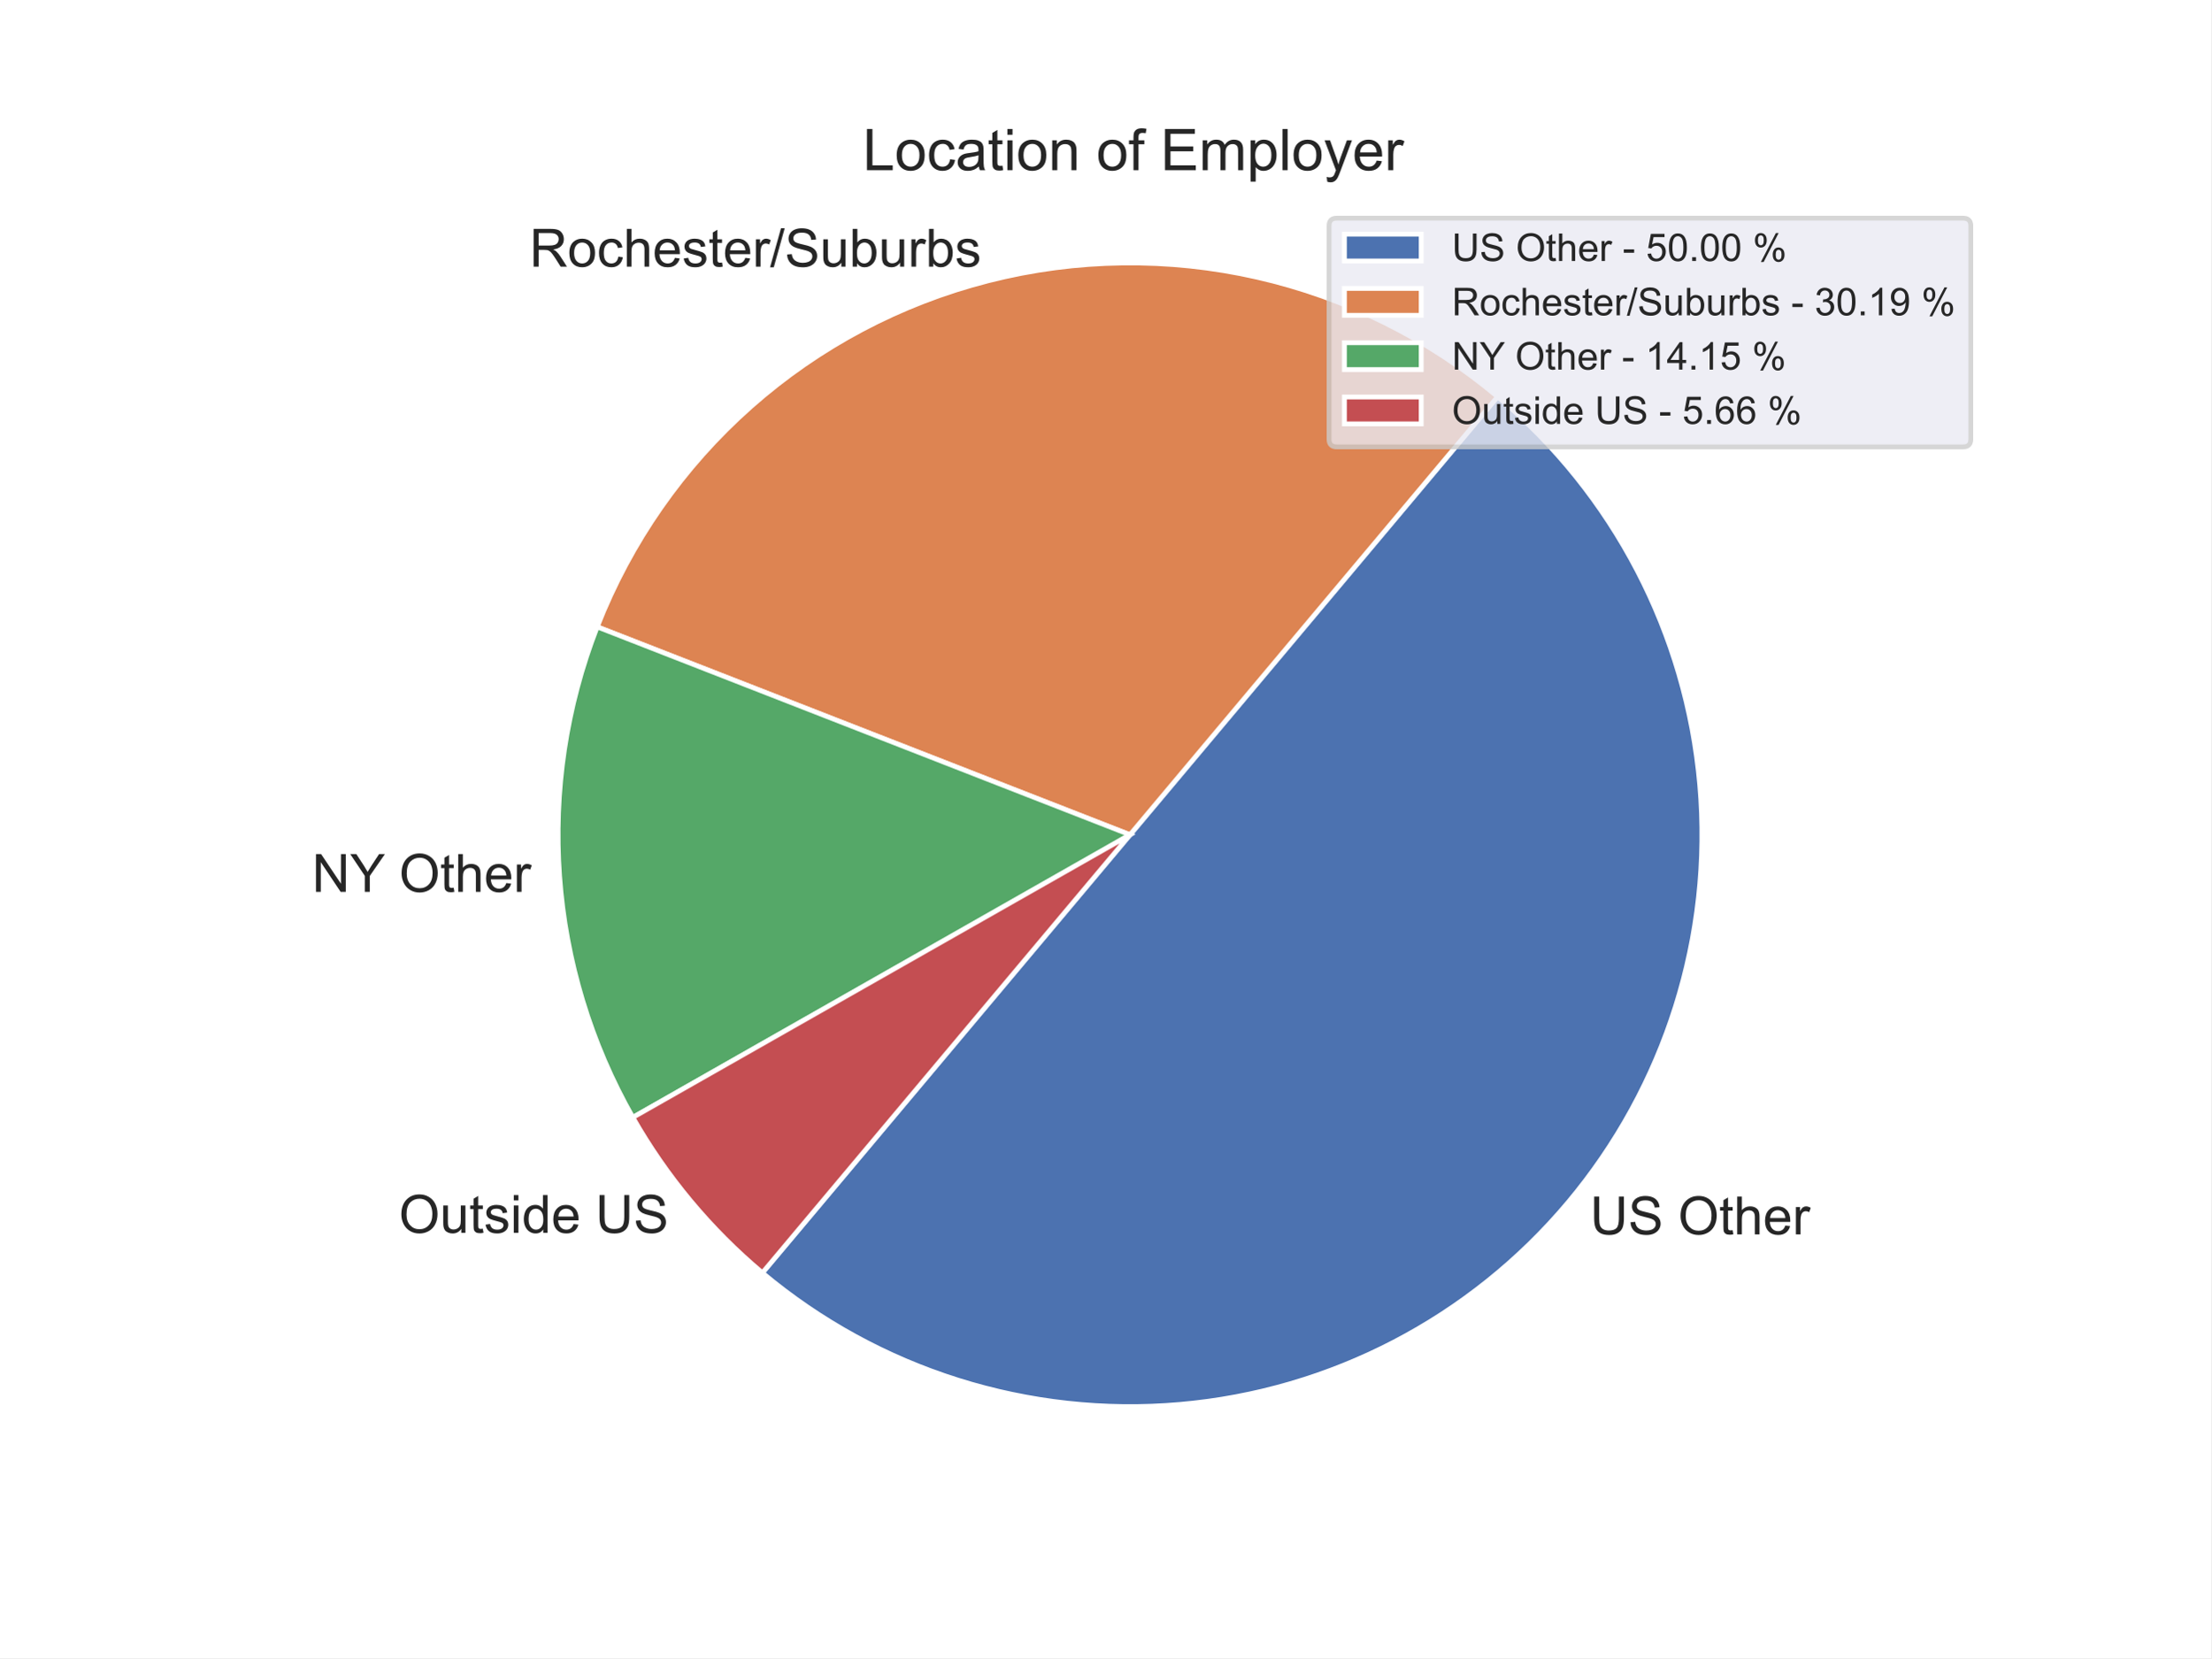
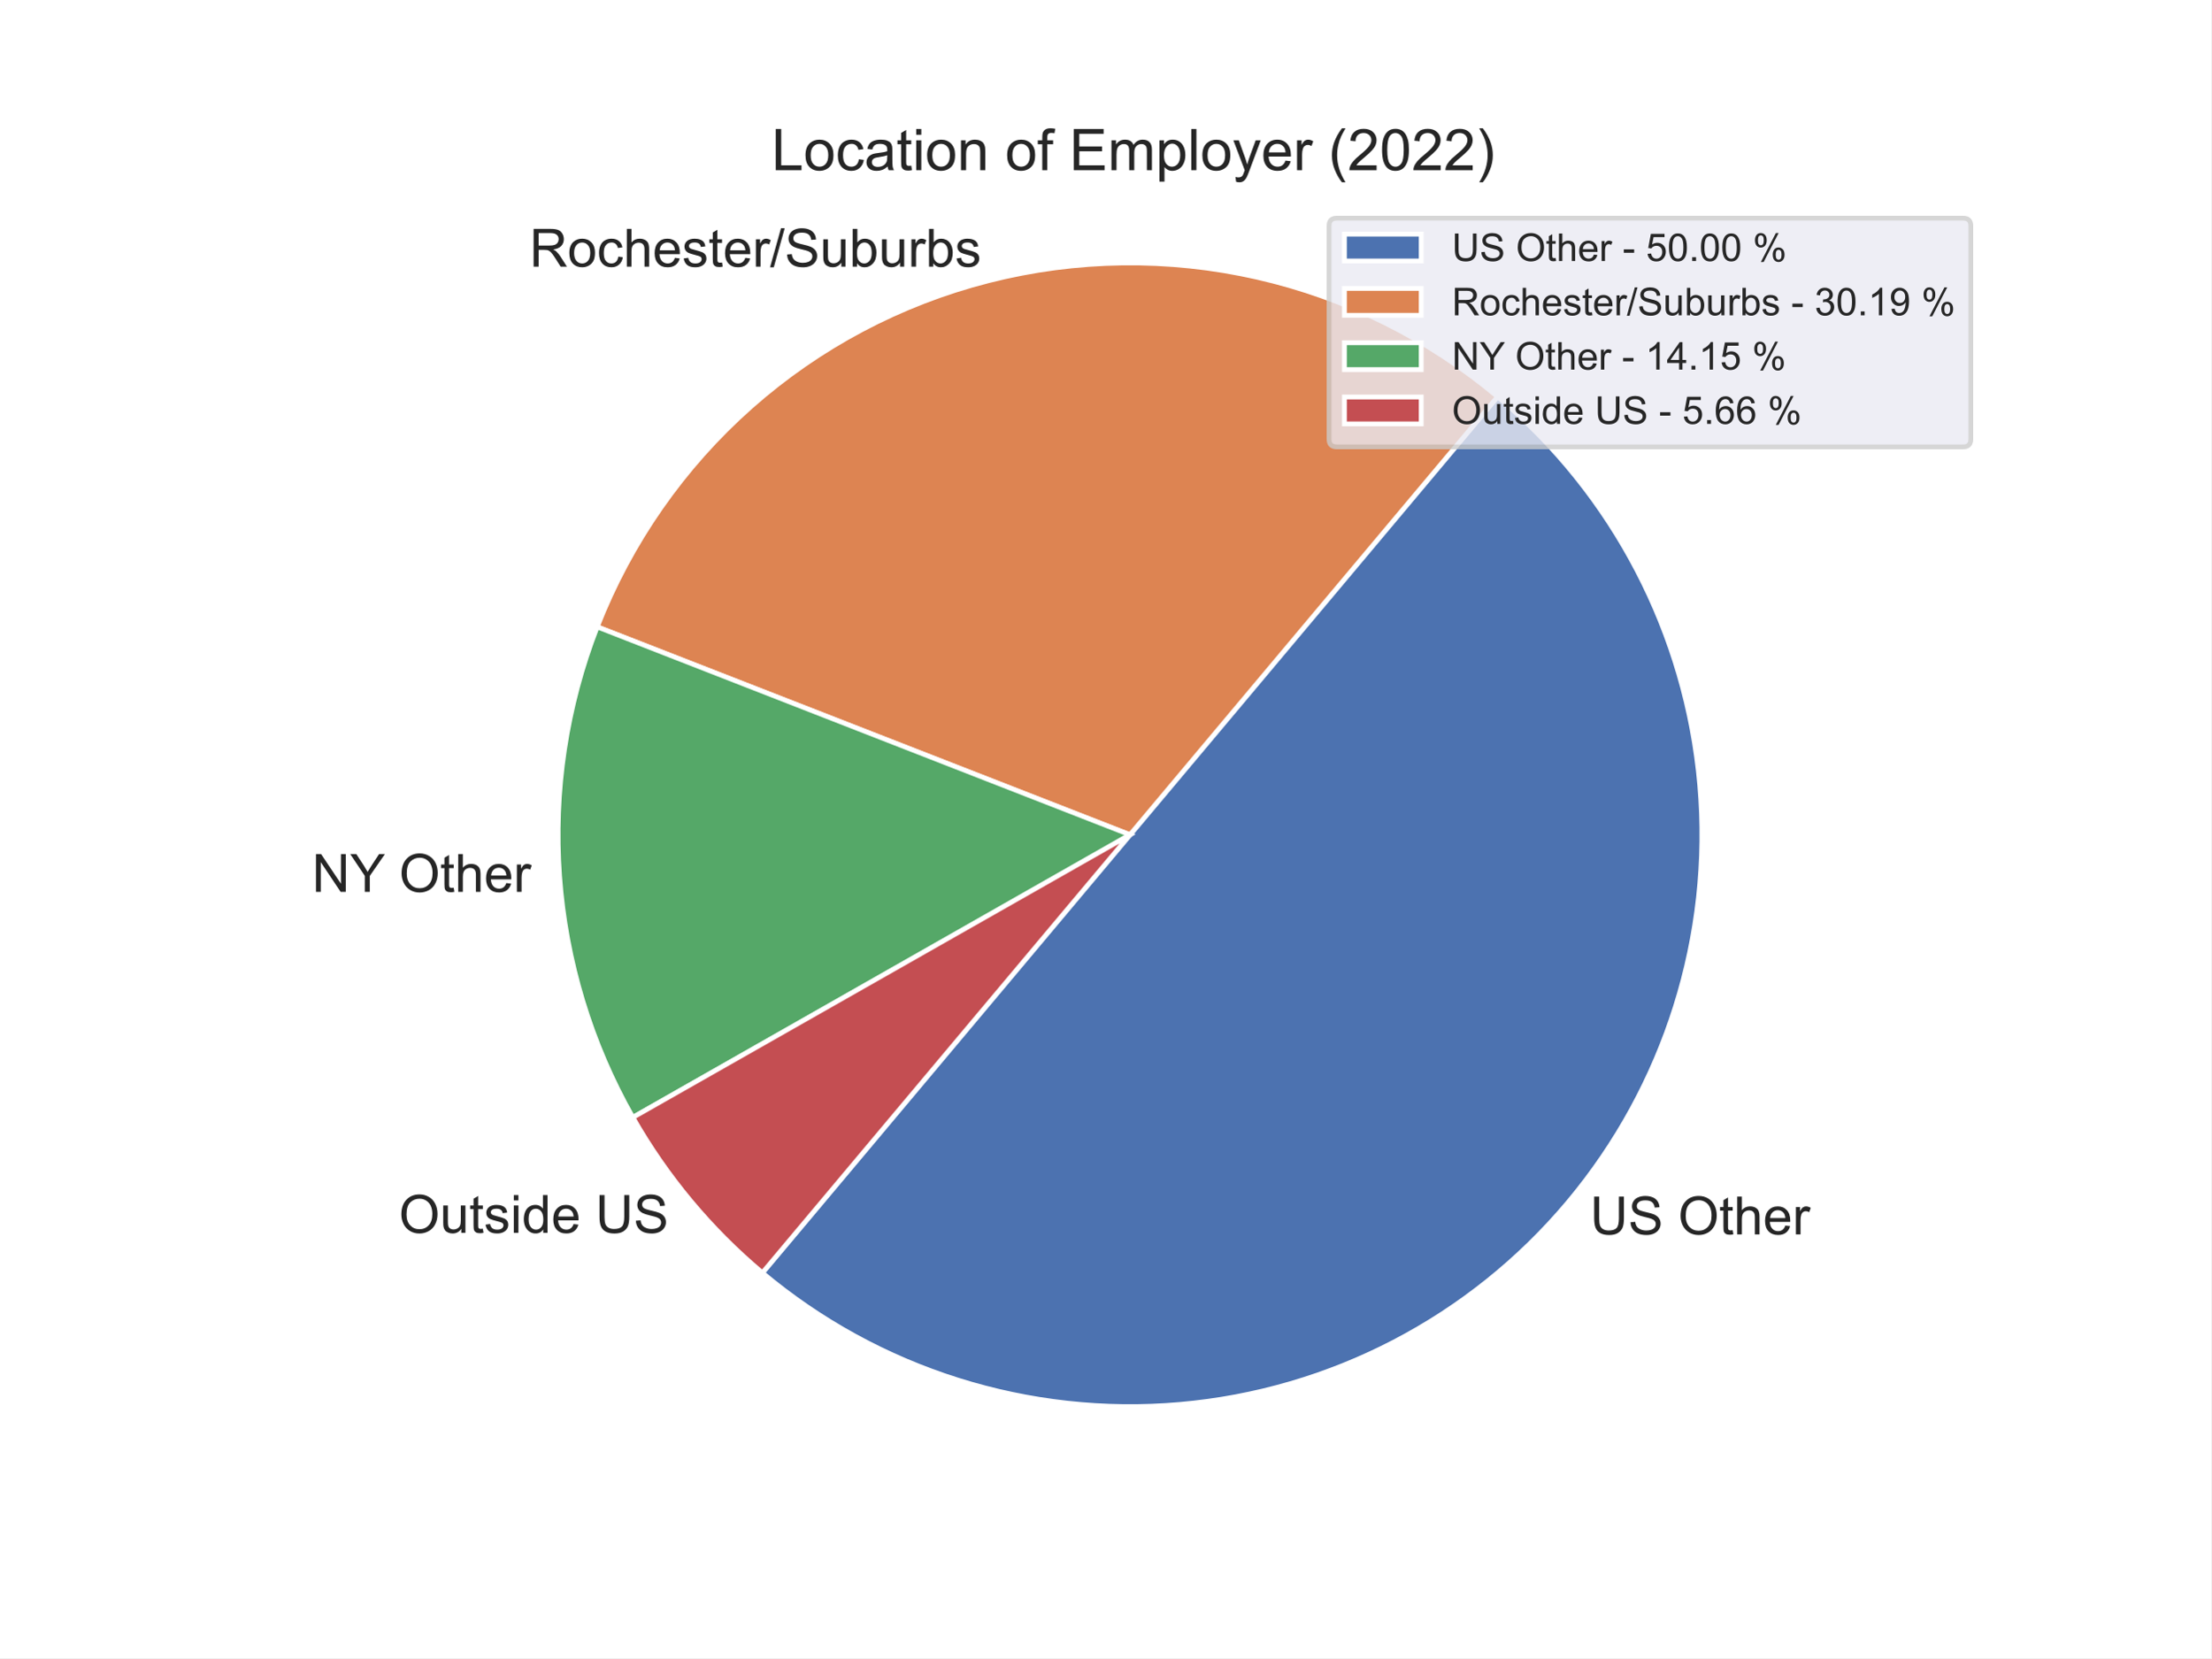
<svg xmlns="http://www.w3.org/2000/svg" xmlns:xlink="http://www.w3.org/1999/xlink" width="460.8pt" height="345.6pt" viewBox="0 0 460.8 345.6" version="1.1">
  <defs>
    <style type="text/css">*{stroke-linejoin: round; stroke-linecap: butt}</style>
  </defs>
  <g id="figure_1">
    <g id="patch_1">
      <path d="M 0 345.6  L 460.8 345.6  L 460.8 0  L 0 0  z " style="fill: #ffffff" />
    </g>
    <g id="axes_1">
      <g id="matplotlib.axis_1" />
      <g id="matplotlib.axis_2" />
      <g id="patch_2">
        <path d="M 158.878 265.301  C 183.085 285.613 214.404 295.488 245.884 292.734  C 277.364 289.98 306.492 274.817 326.805 250.609  C 347.117 226.402 356.992 195.083 354.238 163.603  C 351.484 132.122 336.32 102.994 312.113 82.682  L 235.495 173.991  L 158.878 265.301  z " style="fill: #4c72b0; stroke: #ffffff; stroke-linejoin: miter" />
      </g>
      <g id="patch_3">
        <path d="M 312.113 82.682  C 297.613 70.515 280.42 61.975 261.964 57.771  C 243.508 53.568 224.313 53.821 205.974 58.509  C 187.635 63.197 170.674 72.187 156.499 84.732  C 142.324 97.277 131.339 113.02 124.457 130.653  L 235.495 173.991  L 312.113 82.682  z " style="fill: #dd8452; stroke: #ffffff; stroke-linejoin: miter" />
      </g>
      <g id="patch_4">
        <path d="M 124.457 130.653  C 118.009 147.175 115.328 164.93 116.612 182.619  C 117.896 200.309 123.112 217.49 131.878 232.908  L 235.495 173.991  L 124.457 130.653  z " style="fill: #55a868; stroke: #ffffff; stroke-linejoin: miter" />
      </g>
      <g id="patch_5">
        <path d="M 131.878 232.908  C 135.373 239.054 139.407 244.877 143.934 250.308  C 148.461 255.739 153.462 260.756 158.878 265.301  L 235.495 173.991  L 131.878 232.908  z " style="fill: #c44e52; stroke: #ffffff; stroke-linejoin: miter" />
      </g>
      <g id="text_1">
        <g style="fill: #262626" transform="translate(331.3702 257.2837)scale(0.11 -0.11)">
          <defs>
            <path id="ArialMT-55" d="M 3500 4581  L 4106 4581  L 4106 1934  Q 4106 1244 3950 837  Q 3794 431 3386 176  Q 2978 -78 2316 -78  Q 1672 -78 1262 144  Q 853 366 678 786  Q 503 1206 503 1934  L 503 4581  L 1109 4581  L 1109 1938  Q 1109 1341 1220 1058  Q 1331 775 1601 622  Q 1872 469 2263 469  Q 2931 469 3215 772  Q 3500 1075 3500 1938  L 3500 4581  z " transform="scale(0.015625)" />
            <path id="ArialMT-53" d="M 288 1472  L 859 1522  Q 900 1178 1048 958  Q 1197 738 1509 602  Q 1822 466 2213 466  Q 2559 466 2825 569  Q 3091 672 3220 851  Q 3350 1031 3350 1244  Q 3350 1459 3225 1620  Q 3100 1781 2813 1891  Q 2628 1963 1997 2114  Q 1366 2266 1113 2400  Q 784 2572 623 2826  Q 463 3081 463 3397  Q 463 3744 659 4045  Q 856 4347 1234 4503  Q 1613 4659 2075 4659  Q 2584 4659 2973 4495  Q 3363 4331 3572 4012  Q 3781 3694 3797 3291  L 3216 3247  Q 3169 3681 2898 3903  Q 2628 4125 2100 4125  Q 1550 4125 1298 3923  Q 1047 3722 1047 3438  Q 1047 3191 1225 3031  Q 1400 2872 2139 2705  Q 2878 2538 3153 2413  Q 3553 2228 3743 1945  Q 3934 1663 3934 1294  Q 3934 928 3725 604  Q 3516 281 3123 101  Q 2731 -78 2241 -78  Q 1619 -78 1198 103  Q 778 284 539 648  Q 300 1013 288 1472  z " transform="scale(0.015625)" />
            <path id="ArialMT-20" transform="scale(0.015625)" />
            <path id="ArialMT-4f" d="M 309 2231  Q 309 3372 921 4017  Q 1534 4663 2503 4663  Q 3138 4663 3647 4359  Q 4156 4056 4423 3514  Q 4691 2972 4691 2284  Q 4691 1588 4409 1038  Q 4128 488 3612 205  Q 3097 -78 2500 -78  Q 1853 -78 1343 234  Q 834 547 571 1087  Q 309 1628 309 2231  z M 934 2222  Q 934 1394 1379 917  Q 1825 441 2497 441  Q 3181 441 3623 922  Q 4066 1403 4066 2288  Q 4066 2847 3877 3264  Q 3688 3681 3323 3911  Q 2959 4141 2506 4141  Q 1863 4141 1398 3698  Q 934 3256 934 2222  z " transform="scale(0.015625)" />
            <path id="ArialMT-74" d="M 1650 503  L 1731 6  Q 1494 -44 1306 -44  Q 1000 -44 831 53  Q 663 150 594 308  Q 525 466 525 972  L 525 2881  L 113 2881  L 113 3319  L 525 3319  L 525 4141  L 1084 4478  L 1084 3319  L 1650 3319  L 1650 2881  L 1084 2881  L 1084 941  Q 1084 700 1114 631  Q 1144 563 1211 522  Q 1278 481 1403 481  Q 1497 481 1650 503  z " transform="scale(0.015625)" />
            <path id="ArialMT-68" d="M 422 0  L 422 4581  L 984 4581  L 984 2938  Q 1378 3394 1978 3394  Q 2347 3394 2619 3248  Q 2891 3103 3008 2847  Q 3125 2591 3125 2103  L 3125 0  L 2563 0  L 2563 2103  Q 2563 2525 2380 2717  Q 2197 2909 1863 2909  Q 1613 2909 1392 2779  Q 1172 2650 1078 2428  Q 984 2206 984 1816  L 984 0  L 422 0  z " transform="scale(0.015625)" />
            <path id="ArialMT-65" d="M 2694 1069  L 3275 997  Q 3138 488 2766 206  Q 2394 -75 1816 -75  Q 1088 -75 661 373  Q 234 822 234 1631  Q 234 2469 665 2931  Q 1097 3394 1784 3394  Q 2450 3394 2872 2941  Q 3294 2488 3294 1666  Q 3294 1616 3291 1516  L 816 1516  Q 847 969 1125 678  Q 1403 388 1819 388  Q 2128 388 2347 550  Q 2566 713 2694 1069  z M 847 1978  L 2700 1978  Q 2663 2397 2488 2606  Q 2219 2931 1791 2931  Q 1403 2931 1139 2672  Q 875 2413 847 1978  z " transform="scale(0.015625)" />
            <path id="ArialMT-72" d="M 416 0  L 416 3319  L 922 3319  L 922 2816  Q 1116 3169 1280 3281  Q 1444 3394 1641 3394  Q 1925 3394 2219 3213  L 2025 2691  Q 1819 2813 1613 2813  Q 1428 2813 1281 2702  Q 1134 2591 1072 2394  Q 978 2094 978 1738  L 978 0  L 416 0  z " transform="scale(0.015625)" />
          </defs>
          <use xlink:href="#ArialMT-55" />
          <use xlink:href="#ArialMT-53" x="72.217" />
          <use xlink:href="#ArialMT-20" x="138.916" />
          <use xlink:href="#ArialMT-4f" x="166.699" />
          <use xlink:href="#ArialMT-74" x="244.482" />
          <use xlink:href="#ArialMT-68" x="272.266" />
          <use xlink:href="#ArialMT-65" x="327.881" />
          <use xlink:href="#ArialMT-72" x="383.496" />
        </g>
      </g>
      <g id="text_2">
        <g style="fill: #262626" transform="translate(110.3432 55.57849)scale(0.11 -0.11)">
          <defs>
            <path id="ArialMT-52" d="M 503 0  L 503 4581  L 2534 4581  Q 3147 4581 3465 4457  Q 3784 4334 3975 4021  Q 4166 3709 4166 3331  Q 4166 2844 3850 2509  Q 3534 2175 2875 2084  Q 3116 1969 3241 1856  Q 3506 1613 3744 1247  L 4541 0  L 3778 0  L 3172 953  Q 2906 1366 2734 1584  Q 2563 1803 2427 1890  Q 2291 1978 2150 2013  Q 2047 2034 1813 2034  L 1109 2034  L 1109 0  L 503 0  z M 1109 2559  L 2413 2559  Q 2828 2559 3062 2645  Q 3297 2731 3419 2920  Q 3541 3109 3541 3331  Q 3541 3656 3305 3865  Q 3069 4075 2559 4075  L 1109 4075  L 1109 2559  z " transform="scale(0.015625)" />
            <path id="ArialMT-6f" d="M 213 1659  Q 213 2581 725 3025  Q 1153 3394 1769 3394  Q 2453 3394 2887 2945  Q 3322 2497 3322 1706  Q 3322 1066 3130 698  Q 2938 331 2570 128  Q 2203 -75 1769 -75  Q 1072 -75 642 372  Q 213 819 213 1659  z M 791 1659  Q 791 1022 1069 705  Q 1347 388 1769 388  Q 2188 388 2466 706  Q 2744 1025 2744 1678  Q 2744 2294 2464 2611  Q 2184 2928 1769 2928  Q 1347 2928 1069 2612  Q 791 2297 791 1659  z " transform="scale(0.015625)" />
            <path id="ArialMT-63" d="M 2588 1216  L 3141 1144  Q 3050 572 2676 248  Q 2303 -75 1759 -75  Q 1078 -75 664 370  Q 250 816 250 1647  Q 250 2184 428 2587  Q 606 2991 970 3192  Q 1334 3394 1763 3394  Q 2303 3394 2647 3120  Q 2991 2847 3088 2344  L 2541 2259  Q 2463 2594 2264 2762  Q 2066 2931 1784 2931  Q 1359 2931 1093 2626  Q 828 2322 828 1663  Q 828 994 1084 691  Q 1341 388 1753 388  Q 2084 388 2306 591  Q 2528 794 2588 1216  z " transform="scale(0.015625)" />
            <path id="ArialMT-73" d="M 197 991  L 753 1078  Q 800 744 1014 566  Q 1228 388 1613 388  Q 2000 388 2187 545  Q 2375 703 2375 916  Q 2375 1106 2209 1216  Q 2094 1291 1634 1406  Q 1016 1563 777 1677  Q 538 1791 414 1992  Q 291 2194 291 2438  Q 291 2659 392 2848  Q 494 3038 669 3163  Q 800 3259 1026 3326  Q 1253 3394 1513 3394  Q 1903 3394 2198 3281  Q 2494 3169 2634 2976  Q 2775 2784 2828 2463  L 2278 2388  Q 2241 2644 2061 2787  Q 1881 2931 1553 2931  Q 1166 2931 1000 2803  Q 834 2675 834 2503  Q 834 2394 903 2306  Q 972 2216 1119 2156  Q 1203 2125 1616 2013  Q 2213 1853 2448 1751  Q 2684 1650 2818 1456  Q 2953 1263 2953 975  Q 2953 694 2789 445  Q 2625 197 2315 61  Q 2006 -75 1616 -75  Q 969 -75 630 194  Q 291 463 197 991  z " transform="scale(0.015625)" />
            <path id="ArialMT-2f" d="M 0 -78  L 1328 4659  L 1778 4659  L 453 -78  L 0 -78  z " transform="scale(0.015625)" />
            <path id="ArialMT-75" d="M 2597 0  L 2597 488  Q 2209 -75 1544 -75  Q 1250 -75 995 37  Q 741 150 617 320  Q 494 491 444 738  Q 409 903 409 1263  L 409 3319  L 972 3319  L 972 1478  Q 972 1038 1006 884  Q 1059 663 1231 536  Q 1403 409 1656 409  Q 1909 409 2131 539  Q 2353 669 2445 892  Q 2538 1116 2538 1541  L 2538 3319  L 3100 3319  L 3100 0  L 2597 0  z " transform="scale(0.015625)" />
            <path id="ArialMT-62" d="M 941 0  L 419 0  L 419 4581  L 981 4581  L 981 2947  Q 1338 3394 1891 3394  Q 2197 3394 2470 3270  Q 2744 3147 2920 2923  Q 3097 2700 3197 2384  Q 3297 2069 3297 1709  Q 3297 856 2875 390  Q 2453 -75 1863 -75  Q 1275 -75 941 416  L 941 0  z M 934 1684  Q 934 1088 1097 822  Q 1363 388 1816 388  Q 2184 388 2453 708  Q 2722 1028 2722 1663  Q 2722 2313 2464 2622  Q 2206 2931 1841 2931  Q 1472 2931 1203 2611  Q 934 2291 934 1684  z " transform="scale(0.015625)" />
          </defs>
          <use xlink:href="#ArialMT-52" />
          <use xlink:href="#ArialMT-6f" x="72.217" />
          <use xlink:href="#ArialMT-63" x="127.832" />
          <use xlink:href="#ArialMT-68" x="177.832" />
          <use xlink:href="#ArialMT-65" x="233.447" />
          <use xlink:href="#ArialMT-73" x="289.062" />
          <use xlink:href="#ArialMT-74" x="339.062" />
          <use xlink:href="#ArialMT-65" x="366.846" />
          <use xlink:href="#ArialMT-72" x="422.461" />
          <use xlink:href="#ArialMT-2f" x="455.762" />
          <use xlink:href="#ArialMT-53" x="483.545" />
          <use xlink:href="#ArialMT-75" x="550.244" />
          <use xlink:href="#ArialMT-62" x="605.859" />
          <use xlink:href="#ArialMT-75" x="661.475" />
          <use xlink:href="#ArialMT-72" x="717.09" />
          <use xlink:href="#ArialMT-62" x="750.391" />
          <use xlink:href="#ArialMT-73" x="806.006" />
        </g>
      </g>
      <g id="text_3">
        <g style="fill: #262626" transform="translate(65.01431 185.8944)scale(0.11 -0.11)">
          <defs>
            <path id="ArialMT-4e" d="M 488 0  L 488 4581  L 1109 4581  L 3516 984  L 3516 4581  L 4097 4581  L 4097 0  L 3475 0  L 1069 3600  L 1069 0  L 488 0  z " transform="scale(0.015625)" />
            <path id="ArialMT-59" d="M 1784 0  L 1784 1941  L 19 4581  L 756 4581  L 1659 3200  Q 1909 2813 2125 2425  Q 2331 2784 2625 3234  L 3513 4581  L 4219 4581  L 2391 1941  L 2391 0  L 1784 0  z " transform="scale(0.015625)" />
          </defs>
          <use xlink:href="#ArialMT-4e" />
          <use xlink:href="#ArialMT-59" x="72.217" />
          <use xlink:href="#ArialMT-20" x="137.166" />
          <use xlink:href="#ArialMT-4f" x="164.949" />
          <use xlink:href="#ArialMT-74" x="242.732" />
          <use xlink:href="#ArialMT-68" x="270.516" />
          <use xlink:href="#ArialMT-65" x="326.131" />
          <use xlink:href="#ArialMT-72" x="381.746" />
        </g>
      </g>
      <g id="text_4">
        <g style="fill: #262626" transform="translate(83.11156 256.9675)scale(0.11 -0.11)">
          <defs>
            <path id="ArialMT-69" d="M 425 3934  L 425 4581  L 988 4581  L 988 3934  L 425 3934  z M 425 0  L 425 3319  L 988 3319  L 988 0  L 425 0  z " transform="scale(0.015625)" />
            <path id="ArialMT-64" d="M 2575 0  L 2575 419  Q 2259 -75 1647 -75  Q 1250 -75 917 144  Q 584 363 401 755  Q 219 1147 219 1656  Q 219 2153 384 2558  Q 550 2963 881 3178  Q 1213 3394 1622 3394  Q 1922 3394 2156 3267  Q 2391 3141 2538 2938  L 2538 4581  L 3097 4581  L 3097 0  L 2575 0  z M 797 1656  Q 797 1019 1065 703  Q 1334 388 1700 388  Q 2069 388 2326 689  Q 2584 991 2584 1609  Q 2584 2291 2321 2609  Q 2059 2928 1675 2928  Q 1300 2928 1048 2622  Q 797 2316 797 1656  z " transform="scale(0.015625)" />
          </defs>
          <use xlink:href="#ArialMT-4f" />
          <use xlink:href="#ArialMT-75" x="77.783" />
          <use xlink:href="#ArialMT-74" x="133.398" />
          <use xlink:href="#ArialMT-73" x="161.182" />
          <use xlink:href="#ArialMT-69" x="211.182" />
          <use xlink:href="#ArialMT-64" x="233.398" />
          <use xlink:href="#ArialMT-65" x="289.014" />
          <use xlink:href="#ArialMT-20" x="344.629" />
          <use xlink:href="#ArialMT-55" x="372.412" />
          <use xlink:href="#ArialMT-53" x="444.629" />
        </g>
      </g>
      <g id="text_5">
-         <g style="fill: #262626" transform="translate(179.7994 35.472)scale(0.12 -0.12)">
+         <g style="fill: #262626" transform="translate(160.7906 35.472)scale(0.12 -0.12)">
          <defs>
            <path id="ArialMT-4c" d="M 469 0  L 469 4581  L 1075 4581  L 1075 541  L 3331 541  L 3331 0  L 469 0  z " transform="scale(0.015625)" />
            <path id="ArialMT-61" d="M 2588 409  Q 2275 144 1986 34  Q 1697 -75 1366 -75  Q 819 -75 525 192  Q 231 459 231 875  Q 231 1119 342 1320  Q 453 1522 633 1644  Q 813 1766 1038 1828  Q 1203 1872 1538 1913  Q 2219 1994 2541 2106  Q 2544 2222 2544 2253  Q 2544 2597 2384 2738  Q 2169 2928 1744 2928  Q 1347 2928 1158 2789  Q 969 2650 878 2297  L 328 2372  Q 403 2725 575 2942  Q 747 3159 1072 3276  Q 1397 3394 1825 3394  Q 2250 3394 2515 3294  Q 2781 3194 2906 3042  Q 3031 2891 3081 2659  Q 3109 2516 3109 2141  L 3109 1391  Q 3109 606 3145 398  Q 3181 191 3288 0  L 2700 0  Q 2613 175 2588 409  z M 2541 1666  Q 2234 1541 1622 1453  Q 1275 1403 1131 1340  Q 988 1278 909 1158  Q 831 1038 831 891  Q 831 666 1001 516  Q 1172 366 1500 366  Q 1825 366 2078 508  Q 2331 650 2450 897  Q 2541 1088 2541 1459  L 2541 1666  z " transform="scale(0.015625)" />
            <path id="ArialMT-6e" d="M 422 0  L 422 3319  L 928 3319  L 928 2847  Q 1294 3394 1984 3394  Q 2284 3394 2536 3286  Q 2788 3178 2913 3003  Q 3038 2828 3088 2588  Q 3119 2431 3119 2041  L 3119 0  L 2556 0  L 2556 2019  Q 2556 2363 2490 2533  Q 2425 2703 2258 2804  Q 2091 2906 1866 2906  Q 1506 2906 1245 2678  Q 984 2450 984 1813  L 984 0  L 422 0  z " transform="scale(0.015625)" />
            <path id="ArialMT-66" d="M 556 0  L 556 2881  L 59 2881  L 59 3319  L 556 3319  L 556 3672  Q 556 4006 616 4169  Q 697 4388 901 4523  Q 1106 4659 1475 4659  Q 1713 4659 2000 4603  L 1916 4113  Q 1741 4144 1584 4144  Q 1328 4144 1222 4034  Q 1116 3925 1116 3625  L 1116 3319  L 1763 3319  L 1763 2881  L 1116 2881  L 1116 0  L 556 0  z " transform="scale(0.015625)" />
            <path id="ArialMT-45" d="M 506 0  L 506 4581  L 3819 4581  L 3819 4041  L 1113 4041  L 1113 2638  L 3647 2638  L 3647 2100  L 1113 2100  L 1113 541  L 3925 541  L 3925 0  L 506 0  z " transform="scale(0.015625)" />
            <path id="ArialMT-6d" d="M 422 0  L 422 3319  L 925 3319  L 925 2853  Q 1081 3097 1340 3245  Q 1600 3394 1931 3394  Q 2300 3394 2536 3241  Q 2772 3088 2869 2813  Q 3263 3394 3894 3394  Q 4388 3394 4653 3120  Q 4919 2847 4919 2278  L 4919 0  L 4359 0  L 4359 2091  Q 4359 2428 4304 2576  Q 4250 2725 4106 2815  Q 3963 2906 3769 2906  Q 3419 2906 3187 2673  Q 2956 2441 2956 1928  L 2956 0  L 2394 0  L 2394 2156  Q 2394 2531 2256 2718  Q 2119 2906 1806 2906  Q 1569 2906 1367 2781  Q 1166 2656 1075 2415  Q 984 2175 984 1722  L 984 0  L 422 0  z " transform="scale(0.015625)" />
            <path id="ArialMT-70" d="M 422 -1272  L 422 3319  L 934 3319  L 934 2888  Q 1116 3141 1344 3267  Q 1572 3394 1897 3394  Q 2322 3394 2647 3175  Q 2972 2956 3137 2557  Q 3303 2159 3303 1684  Q 3303 1175 3120 767  Q 2938 359 2589 142  Q 2241 -75 1856 -75  Q 1575 -75 1351 44  Q 1128 163 984 344  L 984 -1272  L 422 -1272  z M 931 1641  Q 931 1000 1190 694  Q 1450 388 1819 388  Q 2194 388 2461 705  Q 2728 1022 2728 1688  Q 2728 2322 2467 2637  Q 2206 2953 1844 2953  Q 1484 2953 1207 2617  Q 931 2281 931 1641  z " transform="scale(0.015625)" />
            <path id="ArialMT-6c" d="M 409 0  L 409 4581  L 972 4581  L 972 0  L 409 0  z " transform="scale(0.015625)" />
            <path id="ArialMT-79" d="M 397 -1278  L 334 -750  Q 519 -800 656 -800  Q 844 -800 956 -737  Q 1069 -675 1141 -563  Q 1194 -478 1313 -144  Q 1328 -97 1363 -6  L 103 3319  L 709 3319  L 1400 1397  Q 1534 1031 1641 628  Q 1738 1016 1872 1384  L 2581 3319  L 3144 3319  L 1881 -56  Q 1678 -603 1566 -809  Q 1416 -1088 1222 -1217  Q 1028 -1347 759 -1347  Q 597 -1347 397 -1278  z " transform="scale(0.015625)" />
+             <path id="ArialMT-28" d="M 1497 -1347  Q 1031 -759 709 28  Q 388 816 388 1659  Q 388 2403 628 3084  Q 909 3875 1497 4659  L 1900 4659  Q 1522 4009 1400 3731  Q 1209 3300 1100 2831  Q 966 2247 966 1656  Q 966 153 1900 -1347  L 1497 -1347  z " transform="scale(0.015625)" />
+             <path id="ArialMT-32" d="M 3222 541  L 3222 0  L 194 0  Q 188 203 259 391  Q 375 700 629 1000  Q 884 1300 1366 1694  Q 2113 2306 2375 2664  Q 2638 3022 2638 3341  Q 2638 3675 2398 3904  Q 2159 4134 1775 4134  Q 1369 4134 1125 3890  Q 881 3647 878 3216  L 300 3275  Q 359 3922 746 4261  Q 1134 4600 1788 4600  Q 2447 4600 2831 4234  Q 3216 3869 3216 3328  Q 3216 3053 3103 2787  Q 2991 2522 2730 2228  Q 2469 1934 1863 1422  Q 1356 997 1212 845  Q 1069 694 975 541  L 3222 541  z " transform="scale(0.015625)" />
+             <path id="ArialMT-30" d="M 266 2259  Q 266 3072 433 3567  Q 600 4063 929 4331  Q 1259 4600 1759 4600  Q 2128 4600 2406 4451  Q 2684 4303 2865 4023  Q 3047 3744 3150 3342  Q 3253 2941 3253 2259  Q 3253 1453 3087 958  Q 2922 463 2592 192  Q 2263 -78 1759 -78  Q 1097 -78 719 397  Q 266 969 266 2259  z M 844 2259  Q 844 1131 1108 757  Q 1372 384 1759 384  Q 2147 384 2411 759  Q 2675 1134 2675 2259  Q 2675 3391 2411 3762  Q 2147 4134 1753 4134  Q 1366 4134 1134 3806  Q 844 3388 844 2259  z " transform="scale(0.015625)" />
+             <path id="ArialMT-29" d="M 791 -1347  L 388 -1347  Q 1322 153 1322 1656  Q 1322 2244 1188 2822  Q 1081 3291 891 3722  Q 769 4003 388 4659  L 791 4659  Q 1378 3875 1659 3084  Q 1900 2403 1900 1659  Q 1900 816 1576 28  Q 1253 -759 791 -1347  z " transform="scale(0.015625)" />
          </defs>
          <use xlink:href="#ArialMT-4c" />
          <use xlink:href="#ArialMT-6f" x="55.615" />
          <use xlink:href="#ArialMT-63" x="111.23" />
          <use xlink:href="#ArialMT-61" x="161.23" />
          <use xlink:href="#ArialMT-74" x="216.846" />
          <use xlink:href="#ArialMT-69" x="244.629" />
          <use xlink:href="#ArialMT-6f" x="266.846" />
          <use xlink:href="#ArialMT-6e" x="322.461" />
          <use xlink:href="#ArialMT-20" x="378.076" />
          <use xlink:href="#ArialMT-6f" x="405.859" />
          <use xlink:href="#ArialMT-66" x="461.475" />
          <use xlink:href="#ArialMT-20" x="489.258" />
          <use xlink:href="#ArialMT-45" x="517.041" />
          <use xlink:href="#ArialMT-6d" x="583.74" />
          <use xlink:href="#ArialMT-70" x="667.041" />
          <use xlink:href="#ArialMT-6c" x="722.656" />
          <use xlink:href="#ArialMT-6f" x="744.873" />
          <use xlink:href="#ArialMT-79" x="800.488" />
          <use xlink:href="#ArialMT-65" x="850.488" />
          <use xlink:href="#ArialMT-72" x="906.104" />
+           <use xlink:href="#ArialMT-20" x="939.404" />
+           <use xlink:href="#ArialMT-28" x="967.188" />
+           <use xlink:href="#ArialMT-32" x="1000.488" />
+           <use xlink:href="#ArialMT-30" x="1056.104" />
+           <use xlink:href="#ArialMT-32" x="1111.719" />
+           <use xlink:href="#ArialMT-32" x="1167.334" />
+           <use xlink:href="#ArialMT-29" x="1222.949" />
        </g>
      </g>
      <g id="legend_1">
        <g id="patch_6">
          <path d="M 278.581 93.137  L 409.12 93.137  Q 410.72 93.137 410.72 91.537  L 410.72 47.072  Q 410.72 45.472 409.12 45.472  L 278.581 45.472  Q 276.981 45.472 276.981 47.072  L 276.981 91.537  Q 276.981 93.137 278.581 93.137  z " style="fill: #eaeaf2; opacity: 0.8; stroke: #cccccc; stroke-linejoin: miter" />
        </g>
        <g id="patch_7">
          <path d="M 280.181 54.398  L 296.181 54.398  L 296.181 48.798  L 280.181 48.798  z " style="fill: #4c72b0; stroke: #ffffff; stroke-linejoin: miter" />
        </g>
        <g id="text_6">
          <g style="fill: #262626" transform="translate(302.5813 54.39825)scale(0.08 -0.08)">
            <defs>
              <path id="ArialMT-2d" d="M 203 1375  L 203 1941  L 1931 1941  L 1931 1375  L 203 1375  z " transform="scale(0.015625)" />
              <path id="ArialMT-35" d="M 266 1200  L 856 1250  Q 922 819 1161 601  Q 1400 384 1738 384  Q 2144 384 2425 690  Q 2706 997 2706 1503  Q 2706 1984 2436 2262  Q 2166 2541 1728 2541  Q 1456 2541 1237 2417  Q 1019 2294 894 2097  L 366 2166  L 809 4519  L 3088 4519  L 3088 3981  L 1259 3981  L 1013 2750  Q 1425 3038 1878 3038  Q 2478 3038 2890 2622  Q 3303 2206 3303 1553  Q 3303 931 2941 478  Q 2500 -78 1738 -78  Q 1113 -78 717 272  Q 322 622 266 1200  z " transform="scale(0.015625)" />
-               <path id="ArialMT-30" d="M 266 2259  Q 266 3072 433 3567  Q 600 4063 929 4331  Q 1259 4600 1759 4600  Q 2128 4600 2406 4451  Q 2684 4303 2865 4023  Q 3047 3744 3150 3342  Q 3253 2941 3253 2259  Q 3253 1453 3087 958  Q 2922 463 2592 192  Q 2263 -78 1759 -78  Q 1097 -78 719 397  Q 266 969 266 2259  z M 844 2259  Q 844 1131 1108 757  Q 1372 384 1759 384  Q 2147 384 2411 759  Q 2675 1134 2675 2259  Q 2675 3391 2411 3762  Q 2147 4134 1753 4134  Q 1366 4134 1134 3806  Q 844 3388 844 2259  z " transform="scale(0.015625)" />
              <path id="ArialMT-2e" d="M 581 0  L 581 641  L 1222 641  L 1222 0  L 581 0  z " transform="scale(0.015625)" />
              <path id="ArialMT-25" d="M 372 3481  Q 372 3972 619 4315  Q 866 4659 1334 4659  Q 1766 4659 2048 4351  Q 2331 4044 2331 3447  Q 2331 2866 2045 2552  Q 1759 2238 1341 2238  Q 925 2238 648 2547  Q 372 2856 372 3481  z M 1350 4272  Q 1141 4272 1002 4090  Q 863 3909 863 3425  Q 863 2984 1003 2804  Q 1144 2625 1350 2625  Q 1563 2625 1702 2806  Q 1841 2988 1841 3469  Q 1841 3913 1700 4092  Q 1559 4272 1350 4272  z M 1353 -169  L 3859 4659  L 4316 4659  L 1819 -169  L 1353 -169  z M 3334 1075  Q 3334 1569 3581 1911  Q 3828 2253 4300 2253  Q 4731 2253 5014 1945  Q 5297 1638 5297 1041  Q 5297 459 5011 145  Q 4725 -169 4303 -169  Q 3888 -169 3611 142  Q 3334 453 3334 1075  z M 4316 1866  Q 4103 1866 3964 1684  Q 3825 1503 3825 1019  Q 3825 581 3965 400  Q 4106 219 4313 219  Q 4528 219 4667 400  Q 4806 581 4806 1063  Q 4806 1506 4665 1686  Q 4525 1866 4316 1866  z " transform="scale(0.015625)" />
            </defs>
            <use xlink:href="#ArialMT-55" />
            <use xlink:href="#ArialMT-53" x="72.217" />
            <use xlink:href="#ArialMT-20" x="138.916" />
            <use xlink:href="#ArialMT-4f" x="166.699" />
            <use xlink:href="#ArialMT-74" x="244.482" />
            <use xlink:href="#ArialMT-68" x="272.266" />
            <use xlink:href="#ArialMT-65" x="327.881" />
            <use xlink:href="#ArialMT-72" x="383.496" />
            <use xlink:href="#ArialMT-20" x="416.797" />
            <use xlink:href="#ArialMT-2d" x="444.58" />
            <use xlink:href="#ArialMT-20" x="477.881" />
            <use xlink:href="#ArialMT-35" x="505.664" />
            <use xlink:href="#ArialMT-30" x="561.279" />
            <use xlink:href="#ArialMT-2e" x="616.895" />
            <use xlink:href="#ArialMT-30" x="644.678" />
            <use xlink:href="#ArialMT-30" x="700.293" />
            <use xlink:href="#ArialMT-20" x="755.908" />
            <use xlink:href="#ArialMT-25" x="783.691" />
          </g>
        </g>
        <g id="patch_8">
          <path d="M 280.181 65.715  L 296.181 65.715  L 296.181 60.114  L 280.181 60.114  z " style="fill: #dd8452; stroke: #ffffff; stroke-linejoin: miter" />
        </g>
        <g id="text_7">
          <g style="fill: #262626" transform="translate(302.5813 65.7145)scale(0.08 -0.08)">
            <defs>
              <path id="ArialMT-33" d="M 269 1209  L 831 1284  Q 928 806 1161 595  Q 1394 384 1728 384  Q 2125 384 2398 659  Q 2672 934 2672 1341  Q 2672 1728 2419 1979  Q 2166 2231 1775 2231  Q 1616 2231 1378 2169  L 1441 2663  Q 1497 2656 1531 2656  Q 1891 2656 2178 2843  Q 2466 3031 2466 3422  Q 2466 3731 2256 3934  Q 2047 4138 1716 4138  Q 1388 4138 1169 3931  Q 950 3725 888 3313  L 325 3413  Q 428 3978 793 4289  Q 1159 4600 1703 4600  Q 2078 4600 2393 4439  Q 2709 4278 2876 4000  Q 3044 3722 3044 3409  Q 3044 3113 2884 2869  Q 2725 2625 2413 2481  Q 2819 2388 3044 2092  Q 3269 1797 3269 1353  Q 3269 753 2831 336  Q 2394 -81 1725 -81  Q 1122 -81 723 278  Q 325 638 269 1209  z " transform="scale(0.015625)" />
              <path id="ArialMT-31" d="M 2384 0  L 1822 0  L 1822 3584  Q 1619 3391 1289 3197  Q 959 3003 697 2906  L 697 3450  Q 1169 3672 1522 3987  Q 1875 4303 2022 4600  L 2384 4600  L 2384 0  z " transform="scale(0.015625)" />
              <path id="ArialMT-39" d="M 350 1059  L 891 1109  Q 959 728 1153 556  Q 1347 384 1650 384  Q 1909 384 2104 503  Q 2300 622 2425 820  Q 2550 1019 2634 1356  Q 2719 1694 2719 2044  Q 2719 2081 2716 2156  Q 2547 1888 2255 1720  Q 1963 1553 1622 1553  Q 1053 1553 659 1965  Q 266 2378 266 3053  Q 266 3750 677 4175  Q 1088 4600 1706 4600  Q 2153 4600 2523 4359  Q 2894 4119 3086 3673  Q 3278 3228 3278 2384  Q 3278 1506 3087 986  Q 2897 466 2520 194  Q 2144 -78 1638 -78  Q 1100 -78 759 220  Q 419 519 350 1059  z M 2653 3081  Q 2653 3566 2395 3850  Q 2138 4134 1775 4134  Q 1400 4134 1122 3828  Q 844 3522 844 3034  Q 844 2597 1108 2323  Q 1372 2050 1759 2050  Q 2150 2050 2401 2323  Q 2653 2597 2653 3081  z " transform="scale(0.015625)" />
            </defs>
            <use xlink:href="#ArialMT-52" />
            <use xlink:href="#ArialMT-6f" x="72.217" />
            <use xlink:href="#ArialMT-63" x="127.832" />
            <use xlink:href="#ArialMT-68" x="177.832" />
            <use xlink:href="#ArialMT-65" x="233.447" />
            <use xlink:href="#ArialMT-73" x="289.062" />
            <use xlink:href="#ArialMT-74" x="339.062" />
            <use xlink:href="#ArialMT-65" x="366.846" />
            <use xlink:href="#ArialMT-72" x="422.461" />
            <use xlink:href="#ArialMT-2f" x="455.762" />
            <use xlink:href="#ArialMT-53" x="483.545" />
            <use xlink:href="#ArialMT-75" x="550.244" />
            <use xlink:href="#ArialMT-62" x="605.859" />
            <use xlink:href="#ArialMT-75" x="661.475" />
            <use xlink:href="#ArialMT-72" x="717.09" />
            <use xlink:href="#ArialMT-62" x="750.391" />
            <use xlink:href="#ArialMT-73" x="806.006" />
            <use xlink:href="#ArialMT-20" x="856.006" />
            <use xlink:href="#ArialMT-2d" x="883.789" />
            <use xlink:href="#ArialMT-20" x="917.09" />
            <use xlink:href="#ArialMT-33" x="944.873" />
            <use xlink:href="#ArialMT-30" x="1000.488" />
            <use xlink:href="#ArialMT-2e" x="1056.104" />
            <use xlink:href="#ArialMT-31" x="1083.887" />
            <use xlink:href="#ArialMT-39" x="1139.502" />
            <use xlink:href="#ArialMT-20" x="1195.117" />
            <use xlink:href="#ArialMT-25" x="1222.9" />
          </g>
        </g>
        <g id="patch_9">
          <path d="M 280.181 77.031  L 296.181 77.031  L 296.181 71.431  L 280.181 71.431  z " style="fill: #55a868; stroke: #ffffff; stroke-linejoin: miter" />
        </g>
        <g id="text_8">
          <g style="fill: #262626" transform="translate(302.5813 77.03075)scale(0.08 -0.08)">
            <defs>
              <path id="ArialMT-34" d="M 2069 0  L 2069 1097  L 81 1097  L 81 1613  L 2172 4581  L 2631 4581  L 2631 1613  L 3250 1613  L 3250 1097  L 2631 1097  L 2631 0  L 2069 0  z M 2069 1613  L 2069 3678  L 634 1613  L 2069 1613  z " transform="scale(0.015625)" />
            </defs>
            <use xlink:href="#ArialMT-4e" />
            <use xlink:href="#ArialMT-59" x="72.217" />
            <use xlink:href="#ArialMT-20" x="137.166" />
            <use xlink:href="#ArialMT-4f" x="164.949" />
            <use xlink:href="#ArialMT-74" x="242.732" />
            <use xlink:href="#ArialMT-68" x="270.516" />
            <use xlink:href="#ArialMT-65" x="326.131" />
            <use xlink:href="#ArialMT-72" x="381.746" />
            <use xlink:href="#ArialMT-20" x="415.047" />
            <use xlink:href="#ArialMT-2d" x="442.83" />
            <use xlink:href="#ArialMT-20" x="476.131" />
            <use xlink:href="#ArialMT-31" x="503.914" />
            <use xlink:href="#ArialMT-34" x="559.529" />
            <use xlink:href="#ArialMT-2e" x="615.145" />
            <use xlink:href="#ArialMT-31" x="642.928" />
            <use xlink:href="#ArialMT-35" x="698.543" />
            <use xlink:href="#ArialMT-20" x="754.158" />
            <use xlink:href="#ArialMT-25" x="781.941" />
          </g>
        </g>
        <g id="patch_10">
          <path d="M 280.181 88.347  L 296.181 88.347  L 296.181 82.747  L 280.181 82.747  z " style="fill: #c44e52; stroke: #ffffff; stroke-linejoin: miter" />
        </g>
        <g id="text_9">
          <g style="fill: #262626" transform="translate(302.5813 88.347)scale(0.08 -0.08)">
            <defs>
              <path id="ArialMT-36" d="M 3184 3459  L 2625 3416  Q 2550 3747 2413 3897  Q 2184 4138 1850 4138  Q 1581 4138 1378 3988  Q 1113 3794 959 3422  Q 806 3050 800 2363  Q 1003 2672 1297 2822  Q 1591 2972 1913 2972  Q 2475 2972 2870 2558  Q 3266 2144 3266 1488  Q 3266 1056 3080 686  Q 2894 316 2569 119  Q 2244 -78 1831 -78  Q 1128 -78 684 439  Q 241 956 241 2144  Q 241 3472 731 4075  Q 1159 4600 1884 4600  Q 2425 4600 2770 4297  Q 3116 3994 3184 3459  z M 888 1484  Q 888 1194 1011 928  Q 1134 663 1356 523  Q 1578 384 1822 384  Q 2178 384 2434 671  Q 2691 959 2691 1453  Q 2691 1928 2437 2201  Q 2184 2475 1800 2475  Q 1419 2475 1153 2201  Q 888 1928 888 1484  z " transform="scale(0.015625)" />
            </defs>
            <use xlink:href="#ArialMT-4f" />
            <use xlink:href="#ArialMT-75" x="77.783" />
            <use xlink:href="#ArialMT-74" x="133.398" />
            <use xlink:href="#ArialMT-73" x="161.182" />
            <use xlink:href="#ArialMT-69" x="211.182" />
            <use xlink:href="#ArialMT-64" x="233.398" />
            <use xlink:href="#ArialMT-65" x="289.014" />
            <use xlink:href="#ArialMT-20" x="344.629" />
            <use xlink:href="#ArialMT-55" x="372.412" />
            <use xlink:href="#ArialMT-53" x="444.629" />
            <use xlink:href="#ArialMT-20" x="511.328" />
            <use xlink:href="#ArialMT-2d" x="539.111" />
            <use xlink:href="#ArialMT-20" x="572.412" />
            <use xlink:href="#ArialMT-35" x="600.195" />
            <use xlink:href="#ArialMT-2e" x="655.811" />
            <use xlink:href="#ArialMT-36" x="683.594" />
            <use xlink:href="#ArialMT-36" x="739.209" />
            <use xlink:href="#ArialMT-20" x="794.824" />
            <use xlink:href="#ArialMT-25" x="822.607" />
          </g>
        </g>
      </g>
    </g>
  </g>
</svg>
